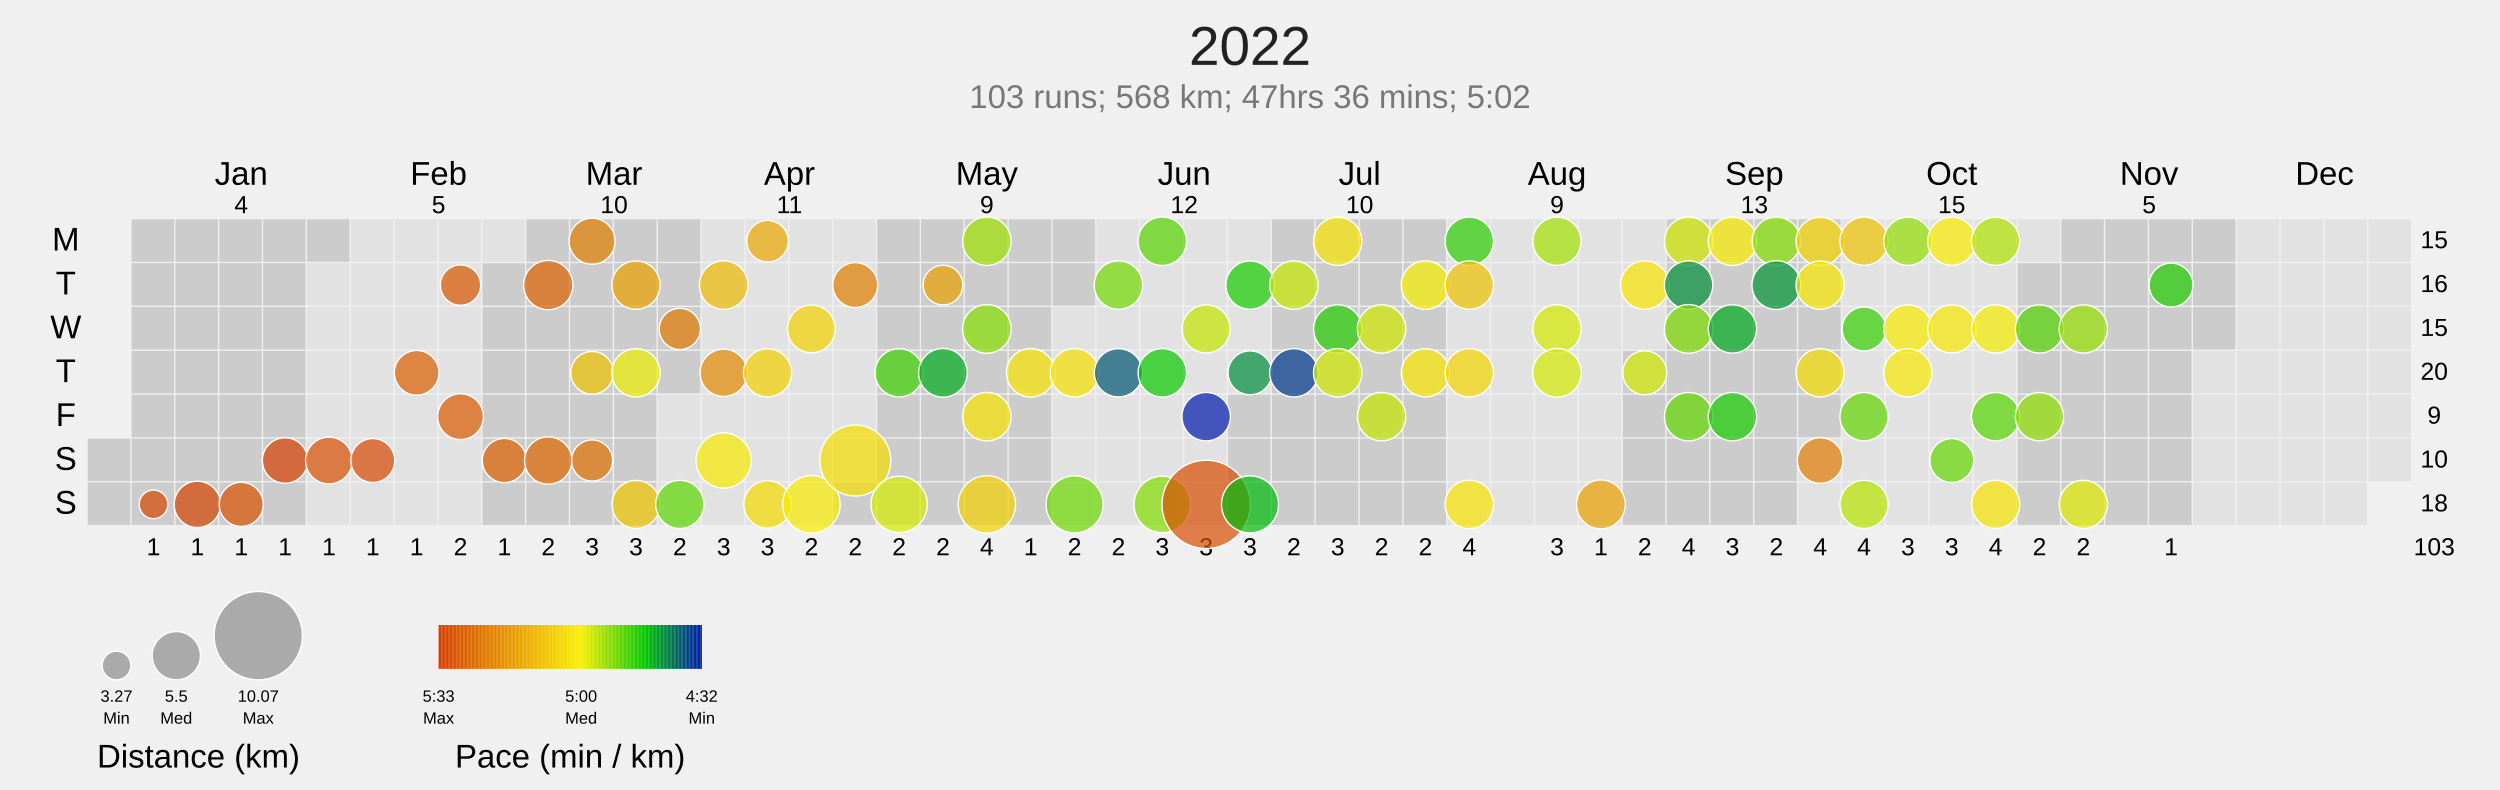
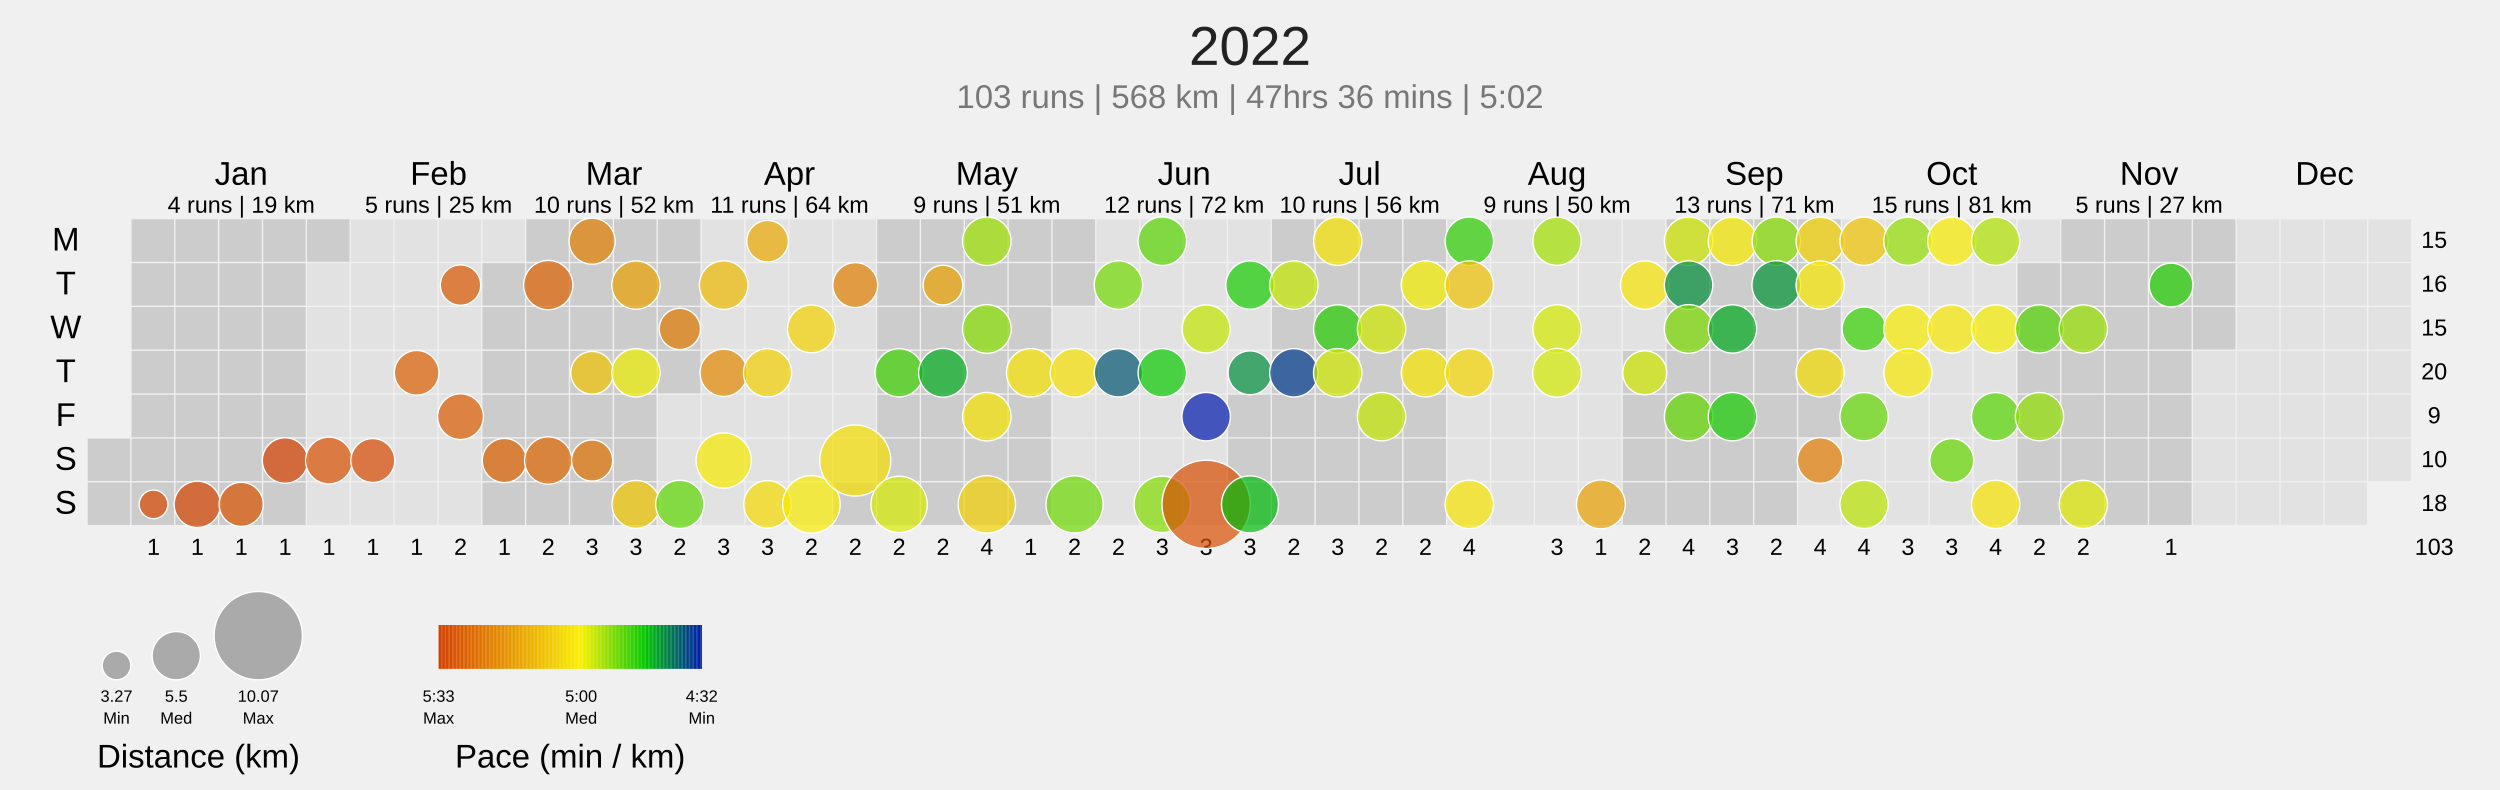
<svg xmlns="http://www.w3.org/2000/svg" viewBox="0 0 1824 576">
  <style>
  .month-1 {
    fill: #e2e2e2;
  }
  .month-2 {
    fill: #ccc;
  }
  text {
    font-family: Arial;
    text-anchor: middle;
  }
  .axis-label {
    font-size: 24px;
    dominant-baseline: middle;
  }
  circle {
    fill-opacity: 0.7;
    stroke: white;
  }
  .cross {
    opacity: 0.7;
    stroke: rgb(60, 52, 52);
    stroke-width: 3;
    stroke-linecap: round;
  }
  .count {
-     font-size: 18px;
+     font-size: 17px;
    dominant-baseline: middle;
  }
  .title {
    font-size: 40px;
    dominant-baseline: middle;
    fill: #222;
  }
  .subtitle {
    font-size: 24px;
    dominant-baseline: middle;
    fill: #777;
  }
  </style>
  <g class="axis-label">
    <text x="48.0" y="176.0">M</text>
    <text x="48.0" y="208.0">T</text>
    <text x="48.0" y="240.0">W</text>
    <text x="48.0" y="272.0">T</text>
    <text x="48.0" y="304.0">F</text>
    <text x="48.0" y="336.0">S</text>
    <text x="48.0" y="368.0">S</text>
    <g transform="translate(176.0 128)">
      <text>Jan</text>
-       <text y="22.4" class="count">4</text>
+       <text y="22.4" class="count">4 runs | 19 km</text>
    </g>
    <g transform="translate(320.0 128)">
      <text>Feb</text>
-       <text y="22.4" class="count">5</text>
+       <text y="22.4" class="count">5 runs | 25 km</text>
    </g>
    <g transform="translate(448.0 128)">
      <text>Mar</text>
-       <text y="22.4" class="count">10</text>
+       <text y="22.4" class="count">10 runs | 52 km</text>
    </g>
    <g transform="translate(576.0 128)">
      <text>Apr</text>
-       <text y="22.4" class="count">11</text>
+       <text y="22.4" class="count">11 runs | 64 km</text>
    </g>
    <g transform="translate(720.0 128)">
      <text>May</text>
-       <text y="22.4" class="count">9</text>
+       <text y="22.4" class="count">9 runs | 51 km</text>
    </g>
    <g transform="translate(864.0 128)">
      <text>Jun</text>
-       <text y="22.4" class="count">12</text>
+       <text y="22.4" class="count">12 runs | 72 km</text>
    </g>
    <g transform="translate(992.0 128)">
      <text>Jul</text>
-       <text y="22.4" class="count">10</text>
+       <text y="22.4" class="count">10 runs | 56 km</text>
    </g>
    <g transform="translate(1136.0 128)">
      <text>Aug</text>
-       <text y="22.4" class="count">9</text>
+       <text y="22.4" class="count">9 runs | 50 km</text>
    </g>
    <g transform="translate(1280.0 128)">
      <text>Sep</text>
-       <text y="22.4" class="count">13</text>
+       <text y="22.4" class="count">13 runs | 71 km</text>
    </g>
    <g transform="translate(1424.0 128)">
      <text>Oct</text>
-       <text y="22.4" class="count">15</text>
+       <text y="22.4" class="count">15 runs | 81 km</text>
    </g>
    <g transform="translate(1568.0 128)">
      <text>Nov</text>
-       <text y="22.4" class="count">5</text>
+       <text y="22.4" class="count">5 runs | 27 km</text>
    </g>
    <g transform="translate(1696.0 128)">
      <text>Dec</text>
    </g>
  </g>
  <rect class="month-2" x="64" y="320" width="31" height="31" />
  <rect class="month-2" x="64" y="352" width="31" height="31" />
  <rect class="month-2" x="96" y="160" width="31" height="31" />
  <rect class="month-2" x="96" y="192" width="31" height="31" />
  <rect class="month-2" x="96" y="224" width="31" height="31" />
  <rect class="month-2" x="96" y="256" width="31" height="31" />
  <rect class="month-2" x="96" y="288" width="31" height="31" />
  <rect class="month-2" x="96" y="320" width="31" height="31" />
  <rect class="month-2" x="96" y="352" width="31" height="31" />
  <rect class="month-2" x="128" y="160" width="31" height="31" />
  <rect class="month-2" x="128" y="192" width="31" height="31" />
  <rect class="month-2" x="128" y="224" width="31" height="31" />
  <rect class="month-2" x="128" y="256" width="31" height="31" />
  <rect class="month-2" x="128" y="288" width="31" height="31" />
  <rect class="month-2" x="128" y="320" width="31" height="31" />
  <rect class="month-2" x="128" y="352" width="31" height="31" />
  <rect class="month-2" x="160" y="160" width="31" height="31" />
  <rect class="month-2" x="160" y="192" width="31" height="31" />
  <rect class="month-2" x="160" y="224" width="31" height="31" />
  <rect class="month-2" x="160" y="256" width="31" height="31" />
  <rect class="month-2" x="160" y="288" width="31" height="31" />
  <rect class="month-2" x="160" y="320" width="31" height="31" />
  <rect class="month-2" x="160" y="352" width="31" height="31" />
  <rect class="month-2" x="192" y="160" width="31" height="31" />
  <rect class="month-2" x="192" y="192" width="31" height="31" />
  <rect class="month-2" x="192" y="224" width="31" height="31" />
  <rect class="month-2" x="192" y="256" width="31" height="31" />
  <rect class="month-2" x="192" y="288" width="31" height="31" />
  <rect class="month-2" x="192" y="320" width="31" height="31" />
  <rect class="month-2" x="192" y="352" width="31" height="31" />
  <rect class="month-2" x="224" y="160" width="31" height="31" />
  <rect class="month-1" x="224" y="192" width="31" height="31" />
  <rect class="month-1" x="224" y="224" width="31" height="31" />
  <rect class="month-1" x="224" y="256" width="31" height="31" />
  <rect class="month-1" x="224" y="288" width="31" height="31" />
  <rect class="month-1" x="224" y="320" width="31" height="31" />
  <rect class="month-1" x="224" y="352" width="31" height="31" />
  <rect class="month-1" x="256" y="160" width="31" height="31" />
  <rect class="month-1" x="256" y="192" width="31" height="31" />
  <rect class="month-1" x="256" y="224" width="31" height="31" />
  <rect class="month-1" x="256" y="256" width="31" height="31" />
  <rect class="month-1" x="256" y="288" width="31" height="31" />
  <rect class="month-1" x="256" y="320" width="31" height="31" />
  <rect class="month-1" x="256" y="352" width="31" height="31" />
  <rect class="month-1" x="288" y="160" width="31" height="31" />
  <rect class="month-1" x="288" y="192" width="31" height="31" />
  <rect class="month-1" x="288" y="224" width="31" height="31" />
  <rect class="month-1" x="288" y="256" width="31" height="31" />
  <rect class="month-1" x="288" y="288" width="31" height="31" />
  <rect class="month-1" x="288" y="320" width="31" height="31" />
  <rect class="month-1" x="288" y="352" width="31" height="31" />
  <rect class="month-1" x="320" y="160" width="31" height="31" />
  <rect class="month-1" x="320" y="192" width="31" height="31" />
  <rect class="month-1" x="320" y="224" width="31" height="31" />
  <rect class="month-1" x="320" y="256" width="31" height="31" />
  <rect class="month-1" x="320" y="288" width="31" height="31" />
  <rect class="month-1" x="320" y="320" width="31" height="31" />
  <rect class="month-1" x="320" y="352" width="31" height="31" />
  <rect class="month-1" x="352" y="160" width="31" height="31" />
  <rect class="month-2" x="352" y="192" width="31" height="31" />
  <rect class="month-2" x="352" y="224" width="31" height="31" />
  <rect class="month-2" x="352" y="256" width="31" height="31" />
  <rect class="month-2" x="352" y="288" width="31" height="31" />
  <rect class="month-2" x="352" y="320" width="31" height="31" />
  <rect class="month-2" x="352" y="352" width="31" height="31" />
  <rect class="month-2" x="384" y="160" width="31" height="31" />
  <rect class="month-2" x="384" y="192" width="31" height="31" />
  <rect class="month-2" x="384" y="224" width="31" height="31" />
  <rect class="month-2" x="384" y="256" width="31" height="31" />
  <rect class="month-2" x="384" y="288" width="31" height="31" />
  <rect class="month-2" x="384" y="320" width="31" height="31" />
  <rect class="month-2" x="384" y="352" width="31" height="31" />
  <rect class="month-2" x="416" y="160" width="31" height="31" />
  <rect class="month-2" x="416" y="192" width="31" height="31" />
  <rect class="month-2" x="416" y="224" width="31" height="31" />
  <rect class="month-2" x="416" y="256" width="31" height="31" />
  <rect class="month-2" x="416" y="288" width="31" height="31" />
  <rect class="month-2" x="416" y="320" width="31" height="31" />
  <rect class="month-2" x="416" y="352" width="31" height="31" />
  <rect class="month-2" x="448" y="160" width="31" height="31" />
  <rect class="month-2" x="448" y="192" width="31" height="31" />
  <rect class="month-2" x="448" y="224" width="31" height="31" />
  <rect class="month-2" x="448" y="256" width="31" height="31" />
  <rect class="month-2" x="448" y="288" width="31" height="31" />
  <rect class="month-2" x="448" y="320" width="31" height="31" />
  <rect class="month-2" x="448" y="352" width="31" height="31" />
  <rect class="month-2" x="480" y="160" width="31" height="31" />
  <rect class="month-2" x="480" y="192" width="31" height="31" />
  <rect class="month-2" x="480" y="224" width="31" height="31" />
  <rect class="month-2" x="480" y="256" width="31" height="31" />
  <rect class="month-1" x="480" y="288" width="31" height="31" />
  <rect class="month-1" x="480" y="320" width="31" height="31" />
  <rect class="month-1" x="480" y="352" width="31" height="31" />
  <rect class="month-1" x="512" y="160" width="31" height="31" />
  <rect class="month-1" x="512" y="192" width="31" height="31" />
  <rect class="month-1" x="512" y="224" width="31" height="31" />
  <rect class="month-1" x="512" y="256" width="31" height="31" />
  <rect class="month-1" x="512" y="288" width="31" height="31" />
  <rect class="month-1" x="512" y="320" width="31" height="31" />
  <rect class="month-1" x="512" y="352" width="31" height="31" />
  <rect class="month-1" x="544" y="160" width="31" height="31" />
  <rect class="month-1" x="544" y="192" width="31" height="31" />
  <rect class="month-1" x="544" y="224" width="31" height="31" />
  <rect class="month-1" x="544" y="256" width="31" height="31" />
  <rect class="month-1" x="544" y="288" width="31" height="31" />
  <rect class="month-1" x="544" y="320" width="31" height="31" />
  <rect class="month-1" x="544" y="352" width="31" height="31" />
  <rect class="month-1" x="576" y="160" width="31" height="31" />
  <rect class="month-1" x="576" y="192" width="31" height="31" />
  <rect class="month-1" x="576" y="224" width="31" height="31" />
  <rect class="month-1" x="576" y="256" width="31" height="31" />
  <rect class="month-1" x="576" y="288" width="31" height="31" />
  <rect class="month-1" x="576" y="320" width="31" height="31" />
  <rect class="month-1" x="576" y="352" width="31" height="31" />
  <rect class="month-1" x="608" y="160" width="31" height="31" />
  <rect class="month-1" x="608" y="192" width="31" height="31" />
  <rect class="month-1" x="608" y="224" width="31" height="31" />
  <rect class="month-1" x="608" y="256" width="31" height="31" />
  <rect class="month-1" x="608" y="288" width="31" height="31" />
  <rect class="month-1" x="608" y="320" width="31" height="31" />
  <rect class="month-2" x="608" y="352" width="31" height="31" />
  <rect class="month-2" x="640" y="160" width="31" height="31" />
  <rect class="month-2" x="640" y="192" width="31" height="31" />
  <rect class="month-2" x="640" y="224" width="31" height="31" />
  <rect class="month-2" x="640" y="256" width="31" height="31" />
  <rect class="month-2" x="640" y="288" width="31" height="31" />
  <rect class="month-2" x="640" y="320" width="31" height="31" />
  <rect class="month-2" x="640" y="352" width="31" height="31" />
  <rect class="month-2" x="672" y="160" width="31" height="31" />
  <rect class="month-2" x="672" y="192" width="31" height="31" />
  <rect class="month-2" x="672" y="224" width="31" height="31" />
  <rect class="month-2" x="672" y="256" width="31" height="31" />
  <rect class="month-2" x="672" y="288" width="31" height="31" />
  <rect class="month-2" x="672" y="320" width="31" height="31" />
  <rect class="month-2" x="672" y="352" width="31" height="31" />
  <rect class="month-2" x="704" y="160" width="31" height="31" />
  <rect class="month-2" x="704" y="192" width="31" height="31" />
  <rect class="month-2" x="704" y="224" width="31" height="31" />
  <rect class="month-2" x="704" y="256" width="31" height="31" />
  <rect class="month-2" x="704" y="288" width="31" height="31" />
  <rect class="month-2" x="704" y="320" width="31" height="31" />
  <rect class="month-2" x="704" y="352" width="31" height="31" />
  <rect class="month-2" x="736" y="160" width="31" height="31" />
  <rect class="month-2" x="736" y="192" width="31" height="31" />
  <rect class="month-2" x="736" y="224" width="31" height="31" />
  <rect class="month-2" x="736" y="256" width="31" height="31" />
  <rect class="month-2" x="736" y="288" width="31" height="31" />
  <rect class="month-2" x="736" y="320" width="31" height="31" />
  <rect class="month-2" x="736" y="352" width="31" height="31" />
  <rect class="month-2" x="768" y="160" width="31" height="31" />
  <rect class="month-2" x="768" y="192" width="31" height="31" />
  <rect class="month-1" x="768" y="224" width="31" height="31" />
  <rect class="month-1" x="768" y="256" width="31" height="31" />
  <rect class="month-1" x="768" y="288" width="31" height="31" />
  <rect class="month-1" x="768" y="320" width="31" height="31" />
  <rect class="month-1" x="768" y="352" width="31" height="31" />
  <rect class="month-1" x="800" y="160" width="31" height="31" />
  <rect class="month-1" x="800" y="192" width="31" height="31" />
  <rect class="month-1" x="800" y="224" width="31" height="31" />
  <rect class="month-1" x="800" y="256" width="31" height="31" />
  <rect class="month-1" x="800" y="288" width="31" height="31" />
  <rect class="month-1" x="800" y="320" width="31" height="31" />
  <rect class="month-1" x="800" y="352" width="31" height="31" />
  <rect class="month-1" x="832" y="160" width="31" height="31" />
  <rect class="month-1" x="832" y="192" width="31" height="31" />
  <rect class="month-1" x="832" y="224" width="31" height="31" />
  <rect class="month-1" x="832" y="256" width="31" height="31" />
  <rect class="month-1" x="832" y="288" width="31" height="31" />
  <rect class="month-1" x="832" y="320" width="31" height="31" />
  <rect class="month-1" x="832" y="352" width="31" height="31" />
  <rect class="month-1" x="864" y="160" width="31" height="31" />
  <rect class="month-1" x="864" y="192" width="31" height="31" />
  <rect class="month-1" x="864" y="224" width="31" height="31" />
  <rect class="month-1" x="864" y="256" width="31" height="31" />
  <rect class="month-1" x="864" y="288" width="31" height="31" />
  <rect class="month-1" x="864" y="320" width="31" height="31" />
  <rect class="month-1" x="864" y="352" width="31" height="31" />
  <rect class="month-1" x="896" y="160" width="31" height="31" />
  <rect class="month-1" x="896" y="192" width="31" height="31" />
  <rect class="month-1" x="896" y="224" width="31" height="31" />
  <rect class="month-1" x="896" y="256" width="31" height="31" />
  <rect class="month-2" x="896" y="288" width="31" height="31" />
  <rect class="month-2" x="896" y="320" width="31" height="31" />
  <rect class="month-2" x="896" y="352" width="31" height="31" />
  <rect class="month-2" x="928" y="160" width="31" height="31" />
  <rect class="month-2" x="928" y="192" width="31" height="31" />
  <rect class="month-2" x="928" y="224" width="31" height="31" />
  <rect class="month-2" x="928" y="256" width="31" height="31" />
  <rect class="month-2" x="928" y="288" width="31" height="31" />
  <rect class="month-2" x="928" y="320" width="31" height="31" />
  <rect class="month-2" x="928" y="352" width="31" height="31" />
  <rect class="month-2" x="960" y="160" width="31" height="31" />
  <rect class="month-2" x="960" y="192" width="31" height="31" />
  <rect class="month-2" x="960" y="224" width="31" height="31" />
  <rect class="month-2" x="960" y="256" width="31" height="31" />
  <rect class="month-2" x="960" y="288" width="31" height="31" />
  <rect class="month-2" x="960" y="320" width="31" height="31" />
  <rect class="month-2" x="960" y="352" width="31" height="31" />
  <rect class="month-2" x="992" y="160" width="31" height="31" />
  <rect class="month-2" x="992" y="192" width="31" height="31" />
  <rect class="month-2" x="992" y="224" width="31" height="31" />
  <rect class="month-2" x="992" y="256" width="31" height="31" />
  <rect class="month-2" x="992" y="288" width="31" height="31" />
  <rect class="month-2" x="992" y="320" width="31" height="31" />
  <rect class="month-2" x="992" y="352" width="31" height="31" />
  <rect class="month-2" x="1024" y="160" width="31" height="31" />
  <rect class="month-2" x="1024" y="192" width="31" height="31" />
  <rect class="month-2" x="1024" y="224" width="31" height="31" />
  <rect class="month-2" x="1024" y="256" width="31" height="31" />
  <rect class="month-2" x="1024" y="288" width="31" height="31" />
  <rect class="month-2" x="1024" y="320" width="31" height="31" />
  <rect class="month-2" x="1024" y="352" width="31" height="31" />
  <rect class="month-1" x="1056" y="160" width="31" height="31" />
  <rect class="month-1" x="1056" y="192" width="31" height="31" />
  <rect class="month-1" x="1056" y="224" width="31" height="31" />
  <rect class="month-1" x="1056" y="256" width="31" height="31" />
  <rect class="month-1" x="1056" y="288" width="31" height="31" />
  <rect class="month-1" x="1056" y="320" width="31" height="31" />
  <rect class="month-1" x="1056" y="352" width="31" height="31" />
  <rect class="month-1" x="1088" y="160" width="31" height="31" />
  <rect class="month-1" x="1088" y="192" width="31" height="31" />
  <rect class="month-1" x="1088" y="224" width="31" height="31" />
  <rect class="month-1" x="1088" y="256" width="31" height="31" />
  <rect class="month-1" x="1088" y="288" width="31" height="31" />
  <rect class="month-1" x="1088" y="320" width="31" height="31" />
  <rect class="month-1" x="1088" y="352" width="31" height="31" />
  <rect class="month-1" x="1120" y="160" width="31" height="31" />
  <rect class="month-1" x="1120" y="192" width="31" height="31" />
  <rect class="month-1" x="1120" y="224" width="31" height="31" />
  <rect class="month-1" x="1120" y="256" width="31" height="31" />
  <rect class="month-1" x="1120" y="288" width="31" height="31" />
  <rect class="month-1" x="1120" y="320" width="31" height="31" />
  <rect class="month-1" x="1120" y="352" width="31" height="31" />
  <rect class="month-1" x="1152" y="160" width="31" height="31" />
  <rect class="month-1" x="1152" y="192" width="31" height="31" />
  <rect class="month-1" x="1152" y="224" width="31" height="31" />
  <rect class="month-1" x="1152" y="256" width="31" height="31" />
  <rect class="month-1" x="1152" y="288" width="31" height="31" />
  <rect class="month-1" x="1152" y="320" width="31" height="31" />
  <rect class="month-1" x="1152" y="352" width="31" height="31" />
  <rect class="month-1" x="1184" y="160" width="31" height="31" />
  <rect class="month-1" x="1184" y="192" width="31" height="31" />
  <rect class="month-1" x="1184" y="224" width="31" height="31" />
  <rect class="month-2" x="1184" y="256" width="31" height="31" />
  <rect class="month-2" x="1184" y="288" width="31" height="31" />
  <rect class="month-2" x="1184" y="320" width="31" height="31" />
  <rect class="month-2" x="1184" y="352" width="31" height="31" />
  <rect class="month-2" x="1216" y="160" width="31" height="31" />
  <rect class="month-2" x="1216" y="192" width="31" height="31" />
  <rect class="month-2" x="1216" y="224" width="31" height="31" />
  <rect class="month-2" x="1216" y="256" width="31" height="31" />
  <rect class="month-2" x="1216" y="288" width="31" height="31" />
  <rect class="month-2" x="1216" y="320" width="31" height="31" />
  <rect class="month-2" x="1216" y="352" width="31" height="31" />
  <rect class="month-2" x="1248" y="160" width="31" height="31" />
  <rect class="month-2" x="1248" y="192" width="31" height="31" />
  <rect class="month-2" x="1248" y="224" width="31" height="31" />
  <rect class="month-2" x="1248" y="256" width="31" height="31" />
  <rect class="month-2" x="1248" y="288" width="31" height="31" />
  <rect class="month-2" x="1248" y="320" width="31" height="31" />
  <rect class="month-2" x="1248" y="352" width="31" height="31" />
  <rect class="month-2" x="1280" y="160" width="31" height="31" />
  <rect class="month-2" x="1280" y="192" width="31" height="31" />
  <rect class="month-2" x="1280" y="224" width="31" height="31" />
  <rect class="month-2" x="1280" y="256" width="31" height="31" />
  <rect class="month-2" x="1280" y="288" width="31" height="31" />
  <rect class="month-2" x="1280" y="320" width="31" height="31" />
  <rect class="month-2" x="1280" y="352" width="31" height="31" />
  <rect class="month-2" x="1312" y="160" width="31" height="31" />
  <rect class="month-2" x="1312" y="192" width="31" height="31" />
  <rect class="month-2" x="1312" y="224" width="31" height="31" />
  <rect class="month-2" x="1312" y="256" width="31" height="31" />
  <rect class="month-2" x="1312" y="288" width="31" height="31" />
  <rect class="month-1" x="1312" y="320" width="31" height="31" />
  <rect class="month-1" x="1312" y="352" width="31" height="31" />
  <rect class="month-1" x="1344" y="160" width="31" height="31" />
  <rect class="month-1" x="1344" y="192" width="31" height="31" />
  <rect class="month-1" x="1344" y="224" width="31" height="31" />
  <rect class="month-1" x="1344" y="256" width="31" height="31" />
  <rect class="month-1" x="1344" y="288" width="31" height="31" />
  <rect class="month-1" x="1344" y="320" width="31" height="31" />
  <rect class="month-1" x="1344" y="352" width="31" height="31" />
  <rect class="month-1" x="1376" y="160" width="31" height="31" />
  <rect class="month-1" x="1376" y="192" width="31" height="31" />
  <rect class="month-1" x="1376" y="224" width="31" height="31" />
  <rect class="month-1" x="1376" y="256" width="31" height="31" />
  <rect class="month-1" x="1376" y="288" width="31" height="31" />
  <rect class="month-1" x="1376" y="320" width="31" height="31" />
  <rect class="month-1" x="1376" y="352" width="31" height="31" />
  <rect class="month-1" x="1408" y="160" width="31" height="31" />
  <rect class="month-1" x="1408" y="192" width="31" height="31" />
  <rect class="month-1" x="1408" y="224" width="31" height="31" />
  <rect class="month-1" x="1408" y="256" width="31" height="31" />
  <rect class="month-1" x="1408" y="288" width="31" height="31" />
  <rect class="month-1" x="1408" y="320" width="31" height="31" />
  <rect class="month-1" x="1408" y="352" width="31" height="31" />
  <rect class="month-1" x="1440" y="160" width="31" height="31" />
  <rect class="month-1" x="1440" y="192" width="31" height="31" />
  <rect class="month-1" x="1440" y="224" width="31" height="31" />
  <rect class="month-1" x="1440" y="256" width="31" height="31" />
  <rect class="month-1" x="1440" y="288" width="31" height="31" />
  <rect class="month-1" x="1440" y="320" width="31" height="31" />
  <rect class="month-1" x="1440" y="352" width="31" height="31" />
  <rect class="month-1" x="1472" y="160" width="31" height="31" />
  <rect class="month-2" x="1472" y="192" width="31" height="31" />
  <rect class="month-2" x="1472" y="224" width="31" height="31" />
  <rect class="month-2" x="1472" y="256" width="31" height="31" />
  <rect class="month-2" x="1472" y="288" width="31" height="31" />
  <rect class="month-2" x="1472" y="320" width="31" height="31" />
  <rect class="month-2" x="1472" y="352" width="31" height="31" />
  <rect class="month-2" x="1504" y="160" width="31" height="31" />
  <rect class="month-2" x="1504" y="192" width="31" height="31" />
  <rect class="month-2" x="1504" y="224" width="31" height="31" />
  <rect class="month-2" x="1504" y="256" width="31" height="31" />
  <rect class="month-2" x="1504" y="288" width="31" height="31" />
  <rect class="month-2" x="1504" y="320" width="31" height="31" />
  <rect class="month-2" x="1504" y="352" width="31" height="31" />
  <rect class="month-2" x="1536" y="160" width="31" height="31" />
  <rect class="month-2" x="1536" y="192" width="31" height="31" />
  <rect class="month-2" x="1536" y="224" width="31" height="31" />
  <rect class="month-2" x="1536" y="256" width="31" height="31" />
  <rect class="month-2" x="1536" y="288" width="31" height="31" />
  <rect class="month-2" x="1536" y="320" width="31" height="31" />
  <rect class="month-2" x="1536" y="352" width="31" height="31" />
  <rect class="month-2" x="1568" y="160" width="31" height="31" />
  <rect class="month-2" x="1568" y="192" width="31" height="31" />
  <rect class="month-2" x="1568" y="224" width="31" height="31" />
  <rect class="month-2" x="1568" y="256" width="31" height="31" />
  <rect class="month-2" x="1568" y="288" width="31" height="31" />
  <rect class="month-2" x="1568" y="320" width="31" height="31" />
  <rect class="month-2" x="1568" y="352" width="31" height="31" />
  <rect class="month-2" x="1600" y="160" width="31" height="31" />
  <rect class="month-2" x="1600" y="192" width="31" height="31" />
  <rect class="month-2" x="1600" y="224" width="31" height="31" />
  <rect class="month-1" x="1600" y="256" width="31" height="31" />
  <rect class="month-1" x="1600" y="288" width="31" height="31" />
  <rect class="month-1" x="1600" y="320" width="31" height="31" />
  <rect class="month-1" x="1600" y="352" width="31" height="31" />
  <rect class="month-1" x="1632" y="160" width="31" height="31" />
  <rect class="month-1" x="1632" y="192" width="31" height="31" />
  <rect class="month-1" x="1632" y="224" width="31" height="31" />
  <rect class="month-1" x="1632" y="256" width="31" height="31" />
  <rect class="month-1" x="1632" y="288" width="31" height="31" />
  <rect class="month-1" x="1632" y="320" width="31" height="31" />
  <rect class="month-1" x="1632" y="352" width="31" height="31" />
  <rect class="month-1" x="1664" y="160" width="31" height="31" />
  <rect class="month-1" x="1664" y="192" width="31" height="31" />
  <rect class="month-1" x="1664" y="224" width="31" height="31" />
  <rect class="month-1" x="1664" y="256" width="31" height="31" />
  <rect class="month-1" x="1664" y="288" width="31" height="31" />
  <rect class="month-1" x="1664" y="320" width="31" height="31" />
  <rect class="month-1" x="1664" y="352" width="31" height="31" />
  <rect class="month-1" x="1696" y="160" width="31" height="31" />
  <rect class="month-1" x="1696" y="192" width="31" height="31" />
  <rect class="month-1" x="1696" y="224" width="31" height="31" />
  <rect class="month-1" x="1696" y="256" width="31" height="31" />
  <rect class="month-1" x="1696" y="288" width="31" height="31" />
  <rect class="month-1" x="1696" y="320" width="31" height="31" />
  <rect class="month-1" x="1696" y="352" width="31" height="31" />
  <rect class="month-1" x="1728" y="160" width="31" height="31" />
  <rect class="month-1" x="1728" y="192" width="31" height="31" />
  <rect class="month-1" x="1728" y="224" width="31" height="31" />
  <rect class="month-1" x="1728" y="256" width="31" height="31" />
  <rect class="month-1" x="1728" y="288" width="31" height="31" />
  <rect class="month-1" x="1728" y="320" width="31" height="31" />
  <text x="912.0" y="36.0" class="title">2022</text>
-   <text x="912.0" y="72" class="subtitle">103 runs; 568 km; 47hrs 36 mins; 5:02</text>
+   <text x="912.0" y="72" class="subtitle">103 runs | 568 km | 47hrs 36 mins | 5:02</text>
  <g class="count">
    <text x="1776.0" y="368.0">18</text>
    <text x="1776.0" y="336.0">10</text>
    <text x="1776.0" y="272.0">20</text>
    <text x="1776.0" y="208.0">16</text>
    <text x="1776.0" y="304.0">9</text>
    <text x="1776.0" y="176.0">15</text>
    <text x="1776.0" y="240.0">15</text>
    <text x="1776.0" y="400.0">103</text>
    <text x="112.0" y="400.0">1</text>
    <text x="144.0" y="400.0">1</text>
    <text x="176.0" y="400.0">1</text>
    <text x="208.0" y="400.0">1</text>
    <text x="240.0" y="400.0">1</text>
    <text x="272.0" y="400.0">1</text>
    <text x="304.0" y="400.0">1</text>
    <text x="336.0" y="400.0">2</text>
    <text x="368.0" y="400.0">1</text>
    <text x="400.0" y="400.0">2</text>
    <text x="432.0" y="400.0">3</text>
    <text x="464.0" y="400.0">3</text>
    <text x="496.0" y="400.0">2</text>
    <text x="528.0" y="400.0">3</text>
    <text x="560.0" y="400.0">3</text>
    <text x="592.0" y="400.0">2</text>
    <text x="624.0" y="400.0">2</text>
    <text x="656.0" y="400.0">2</text>
    <text x="688.0" y="400.0">2</text>
    <text x="720.0" y="400.0">4</text>
    <text x="752.0" y="400.0">1</text>
    <text x="784.0" y="400.0">2</text>
    <text x="816.0" y="400.0">2</text>
    <text x="848.0" y="400.0">3</text>
    <text x="880.0" y="400.0">3</text>
    <text x="912.0" y="400.0">3</text>
    <text x="944.0" y="400.0">2</text>
    <text x="976.0" y="400.0">3</text>
    <text x="1008.0" y="400.0">2</text>
    <text x="1040.0" y="400.0">2</text>
    <text x="1072.0" y="400.0">4</text>
    <text x="1136.0" y="400.0">3</text>
    <text x="1168.0" y="400.0">1</text>
    <text x="1200.0" y="400.0">2</text>
    <text x="1232.0" y="400.0">4</text>
    <text x="1264.0" y="400.0">3</text>
    <text x="1296.0" y="400.0">2</text>
    <text x="1328.0" y="400.0">4</text>
    <text x="1360.0" y="400.0">4</text>
    <text x="1392.0" y="400.0">3</text>
    <text x="1424.0" y="400.0">3</text>
    <text x="1456.0" y="400.0">4</text>
    <text x="1488.0" y="400.0">2</text>
    <text x="1520.0" y="400.0">2</text>
    <text x="1584.0" y="400.0">1</text>
  </g>
  <circle fill="rgb(215, 70, 0)" cx="112.0" cy="368.0" r="10.464" />
  <circle fill="rgb(214, 68, 0)" cx="144.0" cy="368.0" r="16.928" />
  <circle fill="rgb(217, 83, 0)" cx="176.0" cy="368.0" r="16.096" />
  <circle fill="rgb(214, 65, 0)" cx="208.0" cy="336.0" r="16.608" />
  <circle fill="rgb(217, 80, 0)" cx="240.0" cy="336.0" r="17.056" />
  <circle fill="rgb(215, 73, 0)" cx="272.0" cy="336.0" r="16.032" />
  <circle fill="rgb(220, 94, 0)" cx="304.0" cy="272.0" r="16.288" />
  <circle fill="rgb(218, 86, 0)" cx="336.0" cy="208.0" r="14.72" />
  <circle fill="rgb(219, 92, 0)" cx="336.0" cy="304.0" r="16.704" />
  <circle fill="rgb(220, 98, 0)" cx="368.0" cy="336.0" r="16.128" />
  <circle fill="rgb(220, 98, 0)" cx="400.0" cy="208.0" r="17.984" />
  <circle fill="rgb(221, 102, 0)" cx="400.0" cy="336.0" r="17.28" />
  <circle fill="rgb(226, 126, 0)" cx="432.0" cy="176.0" r="16.8" />
  <circle fill="rgb(240, 194, 0)" cx="432.0" cy="272.0" r="15.584" />
  <circle fill="rgb(223, 113, 0)" cx="432.0" cy="336.0" r="15.008" />
  <circle fill="rgb(234, 162, 0)" cx="464.0" cy="208.0" r="17.632" />
  <circle fill="rgb(235, 238, 0)" cx="464.0" cy="272.0" r="17.632" />
  <circle fill="rgb(241, 199, 0)" cx="464.0" cy="368.0" r="17.504" />
  <circle fill="rgb(225, 121, 0)" cx="496.0" cy="240.0" r="15.04" />
  <circle fill="rgb(92, 215, 0)" cx="496.0" cy="368.0" r="17.6" />
  <circle fill="rgb(239, 186, 0)" cx="528.0" cy="208.0" r="17.728" />
  <circle fill="rgb(229, 137, 0)" cx="528.0" cy="272.0" r="17.248" />
  <circle fill="rgb(249, 234, 0)" cx="528.0" cy="336.0" r="20.16" />
  <circle fill="rgb(235, 170, 0)" cx="560.0" cy="176.0" r="15.168" />
  <circle fill="rgb(244, 209, 0)" cx="560.0" cy="272.0" r="17.568" />
  <circle fill="rgb(246, 220, 0)" cx="560.0" cy="368.0" r="17.344" />
  <circle fill="rgb(244, 211, 0)" cx="592.0" cy="240.0" r="17.44" />
  <circle fill="rgb(249, 236, 0)" cx="592.0" cy="368.0" r="20.992" />
  <circle fill="rgb(226, 126, 0)" cx="624.0" cy="208.0" r="16.384" />
  <circle fill="rgb(246, 222, 0)" cx="624.0" cy="336.0" r="25.92" />
  <circle fill="rgb(62, 210, 0)" cx="656.0" cy="272.0" r="17.6" />
  <circle fill="rgb(216, 235, 0)" cx="656.0" cy="368.0" r="20.544" />
  <circle fill="rgb(234, 162, 0)" cx="688.0" cy="208.0" r="14.464" />
  <circle fill="rgb(0, 172, 28)" cx="688.0" cy="272.0" r="17.792" />
  <circle fill="rgb(157, 225, 0)" cx="720.0" cy="176.0" r="17.696" />
  <circle fill="rgb(136, 222, 0)" cx="720.0" cy="240.0" r="17.76" />
  <circle fill="rgb(247, 227, 0)" cx="720.0" cy="304.0" r="17.696" />
  <circle fill="rgb(243, 208, 0)" cx="720.0" cy="368.0" r="20.928" />
  <circle fill="rgb(248, 229, 0)" cx="752.0" cy="272.0" r="17.696" />
  <circle fill="rgb(247, 224, 0)" cx="784.0" cy="272.0" r="17.728" />
  <circle fill="rgb(109, 217, 0)" cx="784.0" cy="368.0" r="20.832" />
  <circle fill="rgb(114, 218, 0)" cx="816.0" cy="208.0" r="17.664" />
  <circle fill="rgb(0, 85, 115)" cx="816.0" cy="272.0" r="17.6" />
  <circle fill="rgb(87, 214, 0)" cx="848.0" cy="176.0" r="17.696" />
  <circle fill="rgb(11, 202, 0)" cx="848.0" cy="272.0" r="17.664" />
  <circle fill="rgb(131, 221, 0)" cx="848.0" cy="368.0" r="20.608" />
  <circle fill="rgb(195, 231, 0)" cx="880.0" cy="240.0" r="17.536" />
  <circle fill="rgb(0, 26, 174)" cx="880.0" cy="304.0" r="17.664" />
  <circle fill="rgb(216, 77, 0)" cx="880.0" cy="368.0" r="32.224" />
  <circle fill="rgb(23, 204, 0)" cx="912.0" cy="208.0" r="17.632" />
  <circle fill="rgb(0, 141, 59)" cx="912.0" cy="272.0" r="16.0" />
  <circle fill="rgb(0, 189, 11)" cx="912.0" cy="368.0" r="20.8" />
  <circle fill="rgb(199, 232, 0)" cx="944.0" cy="208.0" r="17.664" />
  <circle fill="rgb(0, 59, 141)" cx="944.0" cy="272.0" r="17.632" />
  <circle fill="rgb(248, 228, 0)" cx="976.0" cy="176.0" r="17.632" />
  <circle fill="rgb(38, 206, 0)" cx="976.0" cy="240.0" r="17.632" />
  <circle fill="rgb(208, 233, 0)" cx="976.0" cy="272.0" r="17.664" />
  <circle fill="rgb(208, 233, 0)" cx="1008.0" cy="240.0" r="17.664" />
  <circle fill="rgb(196, 231, 0)" cx="1008.0" cy="304.0" r="17.664" />
  <circle fill="rgb(247, 240, 0)" cx="1040.0" cy="208.0" r="17.696" />
  <circle fill="rgb(248, 230, 0)" cx="1040.0" cy="272.0" r="17.6" />
  <circle fill="rgb(45, 207, 0)" cx="1072.0" cy="176.0" r="17.664" />
  <circle fill="rgb(240, 194, 0)" cx="1072.0" cy="208.0" r="17.664" />
  <circle fill="rgb(245, 214, 0)" cx="1072.0" cy="272.0" r="17.664" />
  <circle fill="rgb(248, 228, 0)" cx="1072.0" cy="368.0" r="17.696" />
  <circle fill="rgb(165, 226, 0)" cx="1136.0" cy="176.0" r="17.6" />
  <circle fill="rgb(214, 234, 0)" cx="1136.0" cy="240.0" r="17.664" />
  <circle fill="rgb(211, 234, 0)" cx="1136.0" cy="272.0" r="17.792" />
  <circle fill="rgb(234, 162, 0)" cx="1168.0" cy="368.0" r="17.824" />
  <circle fill="rgb(248, 228, 0)" cx="1200.0" cy="208.0" r="17.696" />
  <circle fill="rgb(210, 234, 0)" cx="1200.0" cy="272.0" r="16.032" />
  <circle fill="rgb(208, 233, 0)" cx="1232.0" cy="176.0" r="17.696" />
  <circle fill="rgb(0, 142, 58)" cx="1232.0" cy="208.0" r="17.664" />
  <circle fill="rgb(124, 220, 0)" cx="1232.0" cy="240.0" r="17.76" />
  <circle fill="rgb(99, 216, 0)" cx="1232.0" cy="304.0" r="17.696" />
  <circle fill="rgb(250, 239, 0)" cx="1264.0" cy="176.0" r="17.696" />
  <circle fill="rgb(0, 170, 30)" cx="1264.0" cy="240.0" r="17.632" />
  <circle fill="rgb(24, 204, 0)" cx="1264.0" cy="304.0" r="17.664" />
  <circle fill="rgb(135, 222, 0)" cx="1296.0" cy="176.0" r="17.664" />
  <circle fill="rgb(0, 148, 52)" cx="1296.0" cy="208.0" r="17.792" />
  <circle fill="rgb(244, 211, 0)" cx="1328.0" cy="176.0" r="17.6" />
  <circle fill="rgb(249, 233, 0)" cx="1328.0" cy="208.0" r="17.6" />
  <circle fill="rgb(246, 221, 0)" cx="1328.0" cy="272.0" r="17.6" />
  <circle fill="rgb(226, 125, 0)" cx="1328.0" cy="336.0" r="16.64" />
  <circle fill="rgb(241, 195, 0)" cx="1360.0" cy="176.0" r="17.6" />
  <circle fill="rgb(53, 209, 0)" cx="1360.0" cy="240.0" r="16.0" />
  <circle fill="rgb(98, 216, 0)" cx="1360.0" cy="304.0" r="17.6" />
  <circle fill="rgb(186, 230, 0)" cx="1360.0" cy="368.0" r="17.6" />
  <circle fill="rgb(147, 224, 0)" cx="1392.0" cy="176.0" r="17.6" />
  <circle fill="rgb(249, 236, 0)" cx="1392.0" cy="240.0" r="17.6" />
  <circle fill="rgb(249, 233, 0)" cx="1392.0" cy="272.0" r="17.6" />
  <circle fill="rgb(250, 238, 0)" cx="1424.0" cy="176.0" r="17.6" />
  <circle fill="rgb(249, 233, 0)" cx="1424.0" cy="240.0" r="17.6" />
  <circle fill="rgb(100, 216, 0)" cx="1424.0" cy="336.0" r="16.0" />
  <circle fill="rgb(177, 228, 0)" cx="1456.0" cy="176.0" r="17.6" />
  <circle fill="rgb(244, 239, 0)" cx="1456.0" cy="240.0" r="17.6" />
  <circle fill="rgb(86, 214, 0)" cx="1456.0" cy="304.0" r="17.6" />
  <circle fill="rgb(248, 229, 0)" cx="1456.0" cy="368.0" r="17.6" />
  <circle fill="rgb(83, 213, 0)" cx="1488.0" cy="240.0" r="17.6" />
  <circle fill="rgb(144, 223, 0)" cx="1488.0" cy="304.0" r="17.6" />
  <circle fill="rgb(150, 224, 0)" cx="1520.0" cy="240.0" r="17.6" />
  <circle fill="rgb(226, 236, 0)" cx="1520.0" cy="368.0" r="17.6" />
  <circle fill="rgb(33, 205, 0)" cx="1584.0" cy="208.0" r="16.0" />
  <circle fill="rgb(140, 140, 140)" cx="85.0" cy="485.536" r="10.464" />
  <text x="85.0" y="512">3.27</text>
  <text x="85.0" y="528">Min</text>
  <circle fill="rgb(140, 140, 140)" cx="128.6" cy="478.4" r="17.6" />
  <text x="128.6" y="512">5.5</text>
  <text x="128.6" y="528">Med</text>
  <circle fill="rgb(140, 140, 140)" cx="188.424" cy="463.776" r="32.224" />
  <text x="188.424" y="512">10.07</text>
  <text x="188.424" y="528">Max</text>
  <text x="144.824" y="560" font-size="24px">Distance (km)</text>
  <text x="320" y="512">5:33</text>
  <text x="320" y="528">Max</text>
  <rect fill="rgb(213, 64, 0)" x="320" y="456.0" width="1.1" height="32" />
  <rect fill="rgb(214, 66, 0)" x="321" y="456.0" width="1.1" height="32" />
  <rect fill="rgb(214, 67, 0)" x="322" y="456.0" width="1.1" height="32" />
  <rect fill="rgb(214, 69, 0)" x="323" y="456.0" width="1.1" height="32" />
  <rect fill="rgb(215, 71, 0)" x="324" y="456.0" width="1.1" height="32" />
  <rect fill="rgb(215, 73, 0)" x="325" y="456.0" width="1.1" height="32" />
  <rect fill="rgb(215, 74, 0)" x="326" y="456.0" width="1.1" height="32" />
  <rect fill="rgb(216, 76, 0)" x="327" y="456.0" width="1.1" height="32" />
  <rect fill="rgb(216, 78, 0)" x="328" y="456.0" width="1.1" height="32" />
  <rect fill="rgb(217, 79, 0)" x="329" y="456.0" width="1.1" height="32" />
  <rect fill="rgb(217, 81, 0)" x="330" y="456.0" width="1.1" height="32" />
  <rect fill="rgb(217, 83, 0)" x="331" y="456.0" width="1.1" height="32" />
  <rect fill="rgb(218, 84, 0)" x="332" y="456.0" width="1.1" height="32" />
  <rect fill="rgb(218, 86, 0)" x="333" y="456.0" width="1.1" height="32" />
  <rect fill="rgb(218, 88, 0)" x="334" y="456.0" width="1.1" height="32" />
  <rect fill="rgb(219, 90, 0)" x="335" y="456.0" width="1.1" height="32" />
  <rect fill="rgb(219, 91, 0)" x="336" y="456.0" width="1.1" height="32" />
  <rect fill="rgb(219, 93, 0)" x="337" y="456.0" width="1.1" height="32" />
  <rect fill="rgb(220, 95, 0)" x="338" y="456.0" width="1.1" height="32" />
  <rect fill="rgb(220, 96, 0)" x="339" y="456.0" width="1.1" height="32" />
  <rect fill="rgb(220, 98, 0)" x="340" y="456.0" width="1.1" height="32" />
  <rect fill="rgb(221, 100, 0)" x="341" y="456.0" width="1.1" height="32" />
  <rect fill="rgb(221, 101, 0)" x="342" y="456.0" width="1.1" height="32" />
  <rect fill="rgb(221, 103, 0)" x="343" y="456.0" width="1.1" height="32" />
  <rect fill="rgb(222, 105, 0)" x="344" y="456.0" width="1.1" height="32" />
  <rect fill="rgb(222, 107, 0)" x="345" y="456.0" width="1.1" height="32" />
  <rect fill="rgb(223, 108, 0)" x="346" y="456.0" width="1.1" height="32" />
  <rect fill="rgb(223, 110, 0)" x="347" y="456.0" width="1.1" height="32" />
  <rect fill="rgb(223, 112, 0)" x="348" y="456.0" width="1.1" height="32" />
  <rect fill="rgb(224, 113, 0)" x="349" y="456.0" width="1.1" height="32" />
  <rect fill="rgb(224, 115, 0)" x="350" y="456.0" width="1.1" height="32" />
  <rect fill="rgb(224, 117, 0)" x="351" y="456.0" width="1.1" height="32" />
  <rect fill="rgb(225, 119, 0)" x="352" y="456.0" width="1.1" height="32" />
  <rect fill="rgb(225, 120, 0)" x="353" y="456.0" width="1.1" height="32" />
  <rect fill="rgb(225, 122, 0)" x="354" y="456.0" width="1.1" height="32" />
  <rect fill="rgb(226, 124, 0)" x="355" y="456.0" width="1.1" height="32" />
  <rect fill="rgb(226, 125, 0)" x="356" y="456.0" width="1.1" height="32" />
  <rect fill="rgb(226, 127, 0)" x="357" y="456.0" width="1.1" height="32" />
  <rect fill="rgb(227, 129, 0)" x="358" y="456.0" width="1.1" height="32" />
  <rect fill="rgb(227, 130, 0)" x="359" y="456.0" width="1.1" height="32" />
  <rect fill="rgb(228, 132, 0)" x="360" y="456.0" width="1.1" height="32" />
  <rect fill="rgb(228, 134, 0)" x="361" y="456.0" width="1.1" height="32" />
  <rect fill="rgb(228, 136, 0)" x="362" y="456.0" width="1.1" height="32" />
  <rect fill="rgb(229, 137, 0)" x="363" y="456.0" width="1.1" height="32" />
  <rect fill="rgb(229, 139, 0)" x="364" y="456.0" width="1.1" height="32" />
  <rect fill="rgb(229, 141, 0)" x="365" y="456.0" width="1.1" height="32" />
  <rect fill="rgb(230, 142, 0)" x="366" y="456.0" width="1.1" height="32" />
  <rect fill="rgb(230, 144, 0)" x="367" y="456.0" width="1.1" height="32" />
  <rect fill="rgb(230, 146, 0)" x="368" y="456.0" width="1.1" height="32" />
  <rect fill="rgb(231, 147, 0)" x="369" y="456.0" width="1.1" height="32" />
  <rect fill="rgb(231, 149, 0)" x="370" y="456.0" width="1.1" height="32" />
  <rect fill="rgb(231, 151, 0)" x="371" y="456.0" width="1.1" height="32" />
  <rect fill="rgb(232, 153, 0)" x="372" y="456.0" width="1.1" height="32" />
  <rect fill="rgb(232, 154, 0)" x="373" y="456.0" width="1.1" height="32" />
  <rect fill="rgb(232, 156, 0)" x="374" y="456.0" width="1.1" height="32" />
  <rect fill="rgb(233, 158, 0)" x="375" y="456.0" width="1.1" height="32" />
  <rect fill="rgb(233, 159, 0)" x="376" y="456.0" width="1.1" height="32" />
  <rect fill="rgb(234, 161, 0)" x="377" y="456.0" width="1.1" height="32" />
  <rect fill="rgb(234, 163, 0)" x="378" y="456.0" width="1.1" height="32" />
  <rect fill="rgb(234, 164, 0)" x="379" y="456.0" width="1.1" height="32" />
  <rect fill="rgb(235, 166, 0)" x="380" y="456.0" width="1.1" height="32" />
  <rect fill="rgb(235, 168, 0)" x="381" y="456.0" width="1.1" height="32" />
  <rect fill="rgb(235, 170, 0)" x="382" y="456.0" width="1.1" height="32" />
  <rect fill="rgb(236, 171, 0)" x="383" y="456.0" width="1.1" height="32" />
  <rect fill="rgb(236, 173, 0)" x="384" y="456.0" width="1.1" height="32" />
  <rect fill="rgb(236, 175, 0)" x="385" y="456.0" width="1.1" height="32" />
  <rect fill="rgb(237, 176, 0)" x="386" y="456.0" width="1.1" height="32" />
  <rect fill="rgb(237, 178, 0)" x="387" y="456.0" width="1.1" height="32" />
  <rect fill="rgb(237, 180, 0)" x="388" y="456.0" width="1.1" height="32" />
  <rect fill="rgb(238, 182, 0)" x="389" y="456.0" width="1.1" height="32" />
  <rect fill="rgb(238, 183, 0)" x="390" y="456.0" width="1.1" height="32" />
  <rect fill="rgb(239, 185, 0)" x="391" y="456.0" width="1.1" height="32" />
  <rect fill="rgb(239, 187, 0)" x="392" y="456.0" width="1.1" height="32" />
  <rect fill="rgb(239, 188, 0)" x="393" y="456.0" width="1.1" height="32" />
  <rect fill="rgb(240, 190, 0)" x="394" y="456.0" width="1.1" height="32" />
  <rect fill="rgb(240, 192, 0)" x="395" y="456.0" width="1.1" height="32" />
  <rect fill="rgb(240, 193, 0)" x="396" y="456.0" width="1.1" height="32" />
  <rect fill="rgb(241, 195, 0)" x="397" y="456.0" width="1.1" height="32" />
  <rect fill="rgb(241, 197, 0)" x="398" y="456.0" width="1.1" height="32" />
  <rect fill="rgb(241, 199, 0)" x="399" y="456.0" width="1.1" height="32" />
  <rect fill="rgb(242, 200, 0)" x="400" y="456.0" width="1.1" height="32" />
  <rect fill="rgb(242, 202, 0)" x="401" y="456.0" width="1.1" height="32" />
  <rect fill="rgb(242, 204, 0)" x="402" y="456.0" width="1.1" height="32" />
  <rect fill="rgb(243, 205, 0)" x="403" y="456.0" width="1.1" height="32" />
  <rect fill="rgb(243, 207, 0)" x="404" y="456.0" width="1.1" height="32" />
  <rect fill="rgb(243, 209, 0)" x="405" y="456.0" width="1.1" height="32" />
  <rect fill="rgb(244, 210, 0)" x="406" y="456.0" width="1.1" height="32" />
  <rect fill="rgb(244, 212, 0)" x="407" y="456.0" width="1.1" height="32" />
  <rect fill="rgb(245, 214, 0)" x="408" y="456.0" width="1.1" height="32" />
  <rect fill="rgb(245, 216, 0)" x="409" y="456.0" width="1.1" height="32" />
  <rect fill="rgb(245, 217, 0)" x="410" y="456.0" width="1.1" height="32" />
  <rect fill="rgb(246, 219, 0)" x="411" y="456.0" width="1.1" height="32" />
  <rect fill="rgb(246, 221, 0)" x="412" y="456.0" width="1.1" height="32" />
  <rect fill="rgb(246, 222, 0)" x="413" y="456.0" width="1.1" height="32" />
  <rect fill="rgb(247, 224, 0)" x="414" y="456.0" width="1.1" height="32" />
  <rect fill="rgb(247, 226, 0)" x="415" y="456.0" width="1.1" height="32" />
  <rect fill="rgb(247, 228, 0)" x="416" y="456.0" width="1.1" height="32" />
  <rect fill="rgb(248, 229, 0)" x="417" y="456.0" width="1.1" height="32" />
  <rect fill="rgb(248, 231, 0)" x="418" y="456.0" width="1.1" height="32" />
  <rect fill="rgb(248, 233, 0)" x="419" y="456.0" width="1.1" height="32" />
  <rect fill="rgb(249, 234, 0)" x="420" y="456.0" width="1.1" height="32" />
  <rect fill="rgb(249, 236, 0)" x="421" y="456.0" width="1.1" height="32" />
  <rect fill="rgb(250, 238, 0)" x="422" y="456.0" width="1.1" height="32" />
  <rect fill="rgb(250, 239, 0)" x="423" y="456.0" width="1.1" height="32" />
  <rect fill="rgb(246, 239, 0)" x="424" y="456.0" width="1.1" height="32" />
  <text x="424" y="512">5:00</text>
  <text x="424" y="528">Med</text>
  <rect fill="rgb(241, 239, 0)" x="425" y="456.0" width="1.1" height="32" />
  <rect fill="rgb(236, 238, 0)" x="426" y="456.0" width="1.1" height="32" />
  <rect fill="rgb(230, 237, 0)" x="427" y="456.0" width="1.1" height="32" />
  <rect fill="rgb(225, 236, 0)" x="428" y="456.0" width="1.1" height="32" />
  <rect fill="rgb(220, 235, 0)" x="429" y="456.0" width="1.1" height="32" />
  <rect fill="rgb(214, 234, 0)" x="430" y="456.0" width="1.1" height="32" />
  <rect fill="rgb(209, 233, 0)" x="431" y="456.0" width="1.1" height="32" />
  <rect fill="rgb(204, 233, 0)" x="432" y="456.0" width="1.1" height="32" />
  <rect fill="rgb(199, 232, 0)" x="433" y="456.0" width="1.1" height="32" />
  <rect fill="rgb(193, 231, 0)" x="434" y="456.0" width="1.1" height="32" />
  <rect fill="rgb(188, 230, 0)" x="435" y="456.0" width="1.1" height="32" />
  <rect fill="rgb(183, 229, 0)" x="436" y="456.0" width="1.1" height="32" />
  <rect fill="rgb(177, 228, 0)" x="437" y="456.0" width="1.1" height="32" />
  <rect fill="rgb(172, 228, 0)" x="438" y="456.0" width="1.1" height="32" />
  <rect fill="rgb(167, 227, 0)" x="439" y="456.0" width="1.1" height="32" />
  <rect fill="rgb(161, 226, 0)" x="440" y="456.0" width="1.1" height="32" />
  <rect fill="rgb(156, 225, 0)" x="441" y="456.0" width="1.1" height="32" />
  <rect fill="rgb(151, 224, 0)" x="442" y="456.0" width="1.1" height="32" />
  <rect fill="rgb(145, 223, 0)" x="443" y="456.0" width="1.1" height="32" />
  <rect fill="rgb(140, 222, 0)" x="444" y="456.0" width="1.1" height="32" />
  <rect fill="rgb(135, 222, 0)" x="445" y="456.0" width="1.1" height="32" />
  <rect fill="rgb(129, 221, 0)" x="446" y="456.0" width="1.1" height="32" />
  <rect fill="rgb(124, 220, 0)" x="447" y="456.0" width="1.1" height="32" />
  <rect fill="rgb(119, 219, 0)" x="448" y="456.0" width="1.1" height="32" />
  <rect fill="rgb(113, 218, 0)" x="449" y="456.0" width="1.1" height="32" />
  <rect fill="rgb(108, 217, 0)" x="450" y="456.0" width="1.1" height="32" />
  <rect fill="rgb(103, 216, 0)" x="451" y="456.0" width="1.1" height="32" />
  <rect fill="rgb(97, 216, 0)" x="452" y="456.0" width="1.1" height="32" />
  <rect fill="rgb(92, 215, 0)" x="453" y="456.0" width="1.1" height="32" />
  <rect fill="rgb(87, 214, 0)" x="454" y="456.0" width="1.1" height="32" />
  <rect fill="rgb(81, 213, 0)" x="455" y="456.0" width="1.1" height="32" />
  <rect fill="rgb(76, 212, 0)" x="456" y="456.0" width="1.1" height="32" />
  <rect fill="rgb(71, 211, 0)" x="457" y="456.0" width="1.1" height="32" />
  <rect fill="rgb(65, 210, 0)" x="458" y="456.0" width="1.1" height="32" />
  <rect fill="rgb(60, 210, 0)" x="459" y="456.0" width="1.1" height="32" />
  <rect fill="rgb(55, 209, 0)" x="460" y="456.0" width="1.1" height="32" />
  <rect fill="rgb(49, 208, 0)" x="461" y="456.0" width="1.1" height="32" />
  <rect fill="rgb(44, 207, 0)" x="462" y="456.0" width="1.1" height="32" />
  <rect fill="rgb(39, 206, 0)" x="463" y="456.0" width="1.1" height="32" />
  <rect fill="rgb(34, 205, 0)" x="464" y="456.0" width="1.1" height="32" />
  <rect fill="rgb(28, 205, 0)" x="465" y="456.0" width="1.1" height="32" />
  <rect fill="rgb(23, 204, 0)" x="466" y="456.0" width="1.1" height="32" />
  <rect fill="rgb(18, 203, 0)" x="467" y="456.0" width="1.1" height="32" />
  <rect fill="rgb(12, 202, 0)" x="468" y="456.0" width="1.1" height="32" />
  <rect fill="rgb(7, 201, 0)" x="469" y="456.0" width="1.1" height="32" />
  <rect fill="rgb(2, 200, 0)" x="470" y="456.0" width="1.1" height="32" />
  <rect fill="rgb(0, 197, 3)" x="471" y="456.0" width="1.1" height="32" />
  <rect fill="rgb(0, 193, 7)" x="472" y="456.0" width="1.1" height="32" />
  <rect fill="rgb(0, 188, 12)" x="473" y="456.0" width="1.1" height="32" />
  <rect fill="rgb(0, 184, 16)" x="474" y="456.0" width="1.1" height="32" />
  <rect fill="rgb(0, 180, 20)" x="475" y="456.0" width="1.1" height="32" />
  <rect fill="rgb(0, 176, 24)" x="476" y="456.0" width="1.1" height="32" />
  <rect fill="rgb(0, 171, 29)" x="477" y="456.0" width="1.1" height="32" />
  <rect fill="rgb(0, 167, 33)" x="478" y="456.0" width="1.1" height="32" />
  <rect fill="rgb(0, 163, 37)" x="479" y="456.0" width="1.1" height="32" />
  <rect fill="rgb(0, 159, 41)" x="480" y="456.0" width="1.1" height="32" />
  <rect fill="rgb(0, 154, 46)" x="481" y="456.0" width="1.1" height="32" />
  <rect fill="rgb(0, 150, 50)" x="482" y="456.0" width="1.1" height="32" />
  <rect fill="rgb(0, 146, 54)" x="483" y="456.0" width="1.1" height="32" />
  <rect fill="rgb(0, 142, 58)" x="484" y="456.0" width="1.1" height="32" />
  <rect fill="rgb(0, 137, 63)" x="485" y="456.0" width="1.1" height="32" />
  <rect fill="rgb(0, 133, 67)" x="486" y="456.0" width="1.1" height="32" />
  <rect fill="rgb(0, 129, 71)" x="487" y="456.0" width="1.1" height="32" />
  <rect fill="rgb(0, 125, 75)" x="488" y="456.0" width="1.1" height="32" />
  <rect fill="rgb(0, 120, 80)" x="489" y="456.0" width="1.1" height="32" />
  <rect fill="rgb(0, 116, 84)" x="490" y="456.0" width="1.1" height="32" />
  <rect fill="rgb(0, 112, 88)" x="491" y="456.0" width="1.1" height="32" />
  <rect fill="rgb(0, 108, 92)" x="492" y="456.0" width="1.1" height="32" />
  <rect fill="rgb(0, 103, 97)" x="493" y="456.0" width="1.1" height="32" />
  <rect fill="rgb(0, 99, 101)" x="494" y="456.0" width="1.1" height="32" />
  <rect fill="rgb(0, 95, 105)" x="495" y="456.0" width="1.1" height="32" />
  <rect fill="rgb(0, 91, 109)" x="496" y="456.0" width="1.1" height="32" />
  <rect fill="rgb(0, 86, 114)" x="497" y="456.0" width="1.1" height="32" />
  <rect fill="rgb(0, 82, 118)" x="498" y="456.0" width="1.1" height="32" />
  <rect fill="rgb(0, 78, 122)" x="499" y="456.0" width="1.1" height="32" />
  <rect fill="rgb(0, 74, 126)" x="500" y="456.0" width="1.1" height="32" />
  <rect fill="rgb(0, 69, 131)" x="501" y="456.0" width="1.1" height="32" />
  <rect fill="rgb(0, 65, 135)" x="502" y="456.0" width="1.1" height="32" />
  <rect fill="rgb(0, 61, 139)" x="503" y="456.0" width="1.1" height="32" />
  <rect fill="rgb(0, 56, 144)" x="504" y="456.0" width="1.1" height="32" />
  <rect fill="rgb(0, 52, 148)" x="505" y="456.0" width="1.1" height="32" />
  <rect fill="rgb(0, 48, 152)" x="506" y="456.0" width="1.1" height="32" />
  <rect fill="rgb(0, 44, 156)" x="507" y="456.0" width="1.1" height="32" />
  <rect fill="rgb(0, 39, 161)" x="508" y="456.0" width="1.1" height="32" />
  <rect fill="rgb(0, 35, 165)" x="509" y="456.0" width="1.1" height="32" />
  <rect fill="rgb(0, 31, 169)" x="510" y="456.0" width="1.1" height="32" />
  <rect fill="rgb(0, 27, 173)" x="511" y="456.0" width="1.1" height="32" />
  <text x="512" y="512">4:32</text>
  <text x="512" y="528">Min</text>
  <text x="416.0" y="560" font-size="24px">Pace (min / km)</text>
</svg>
